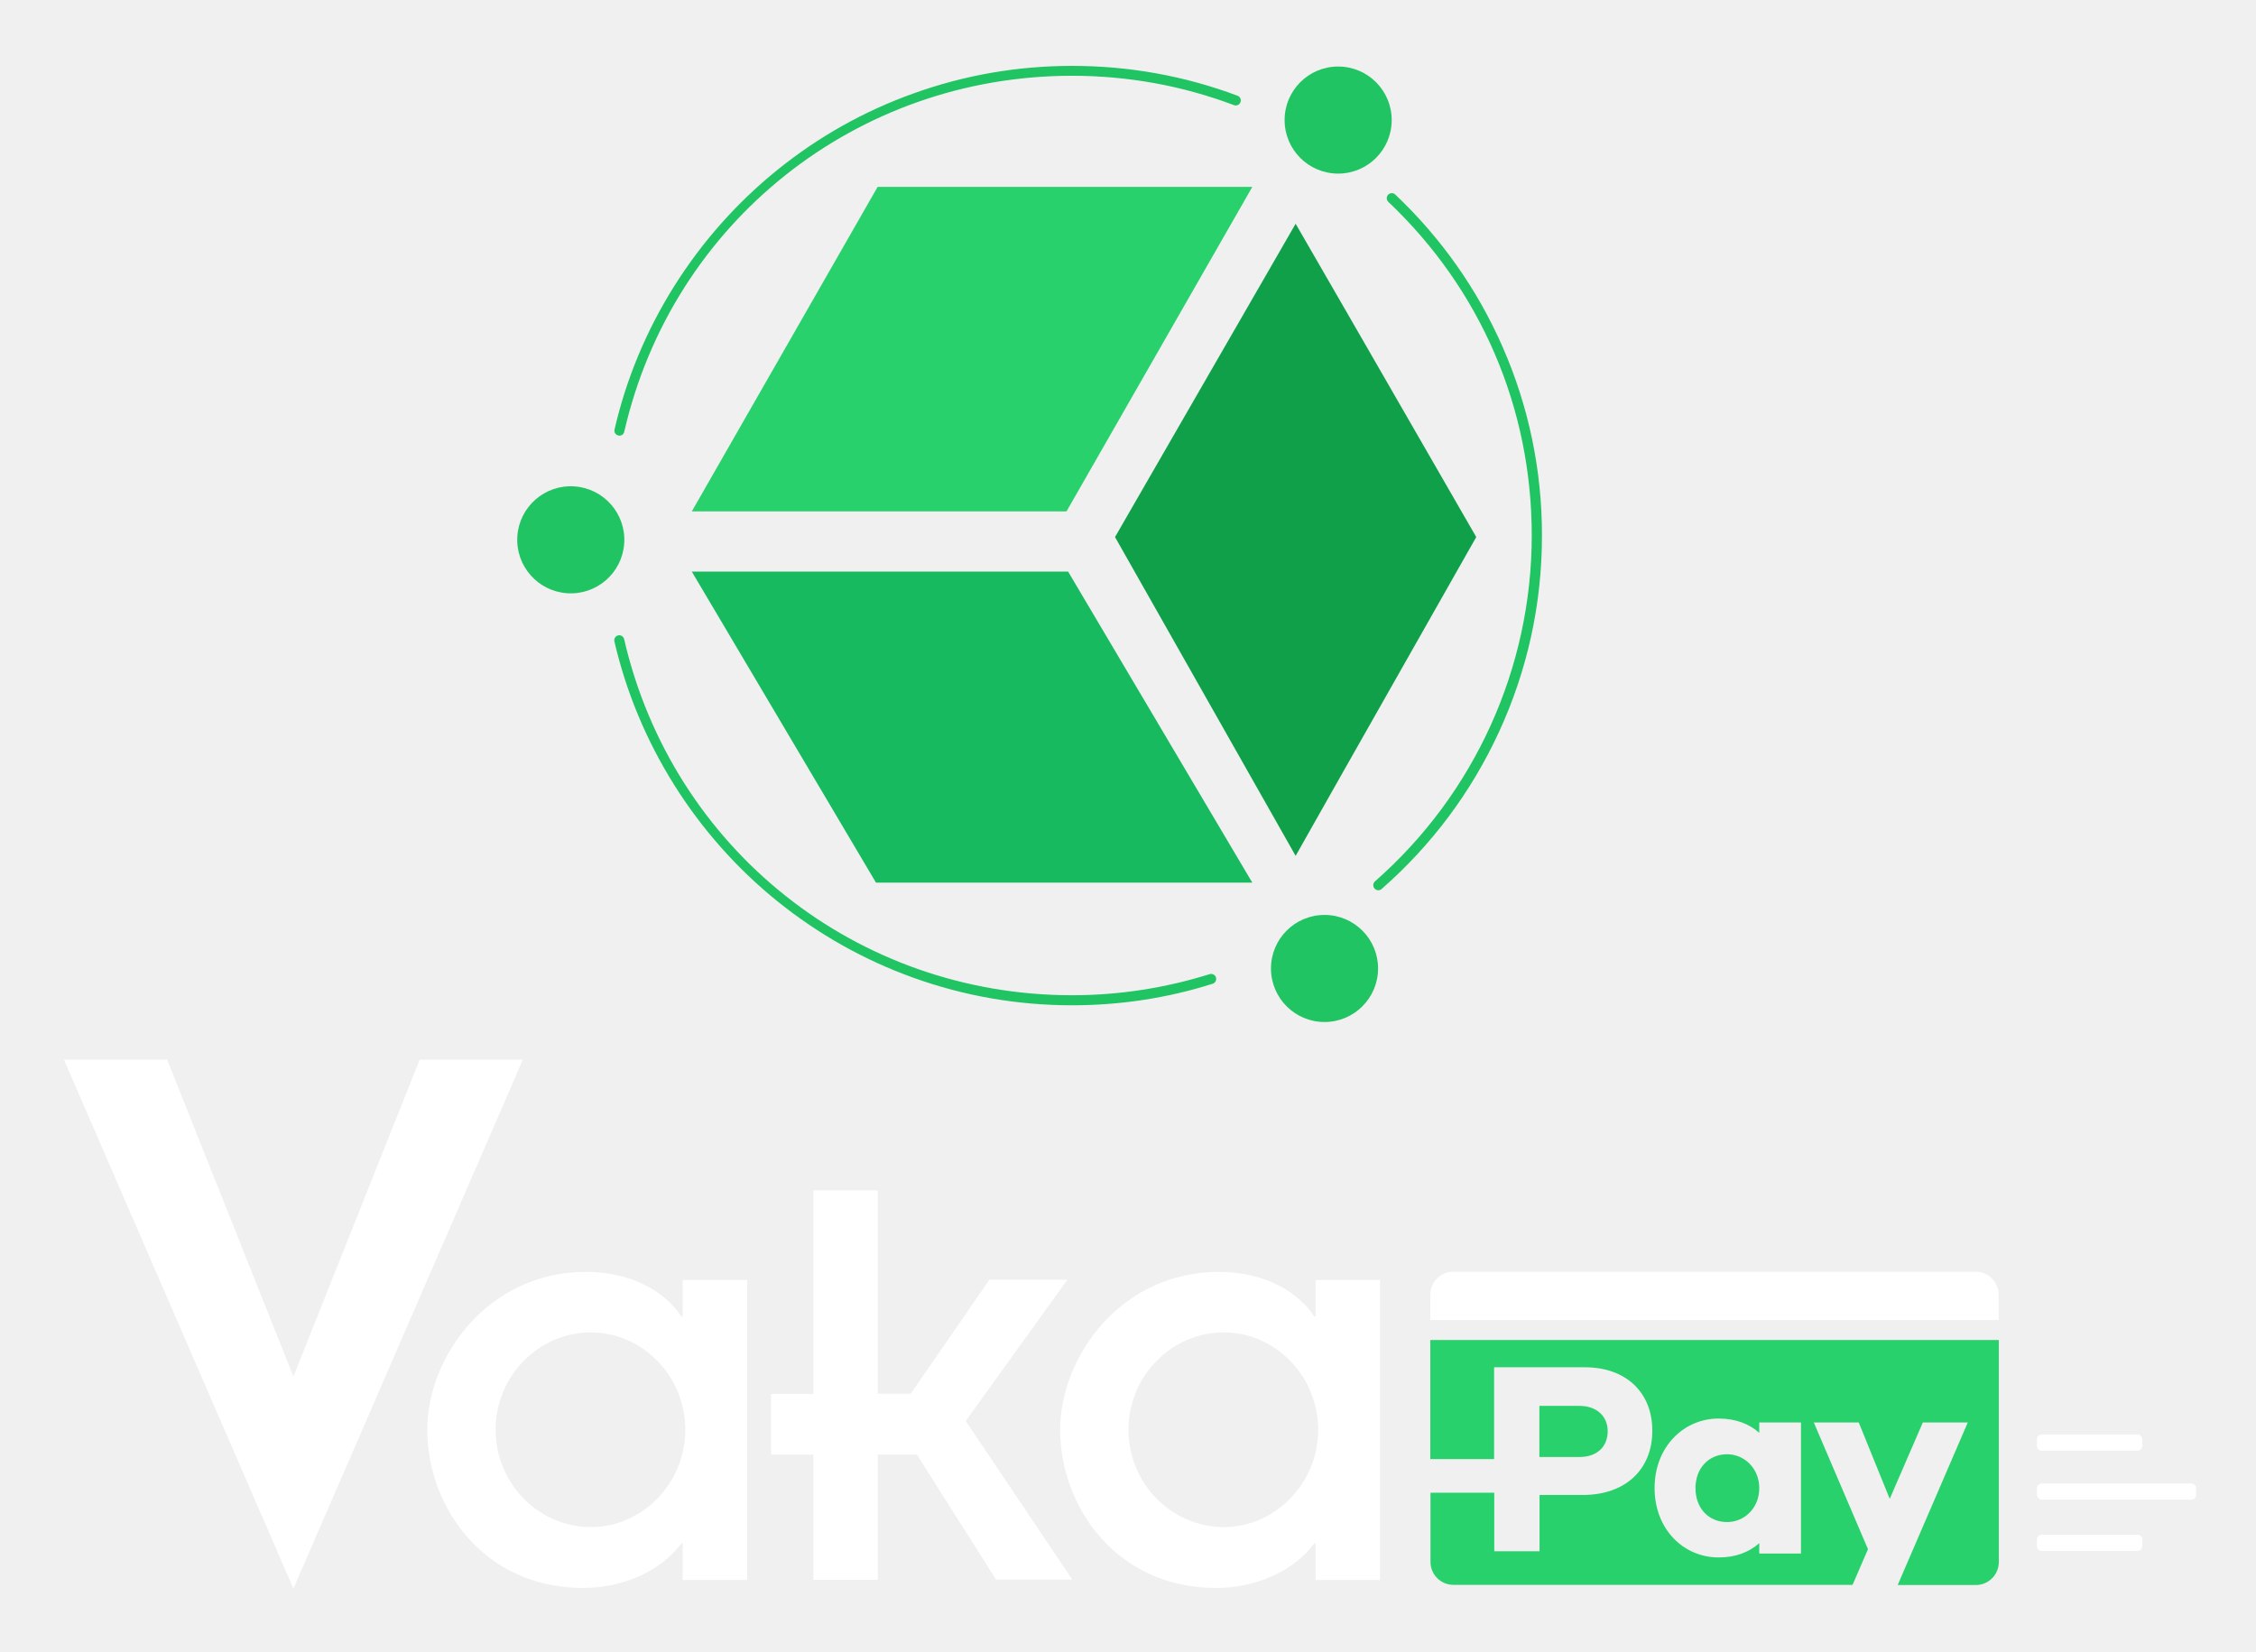
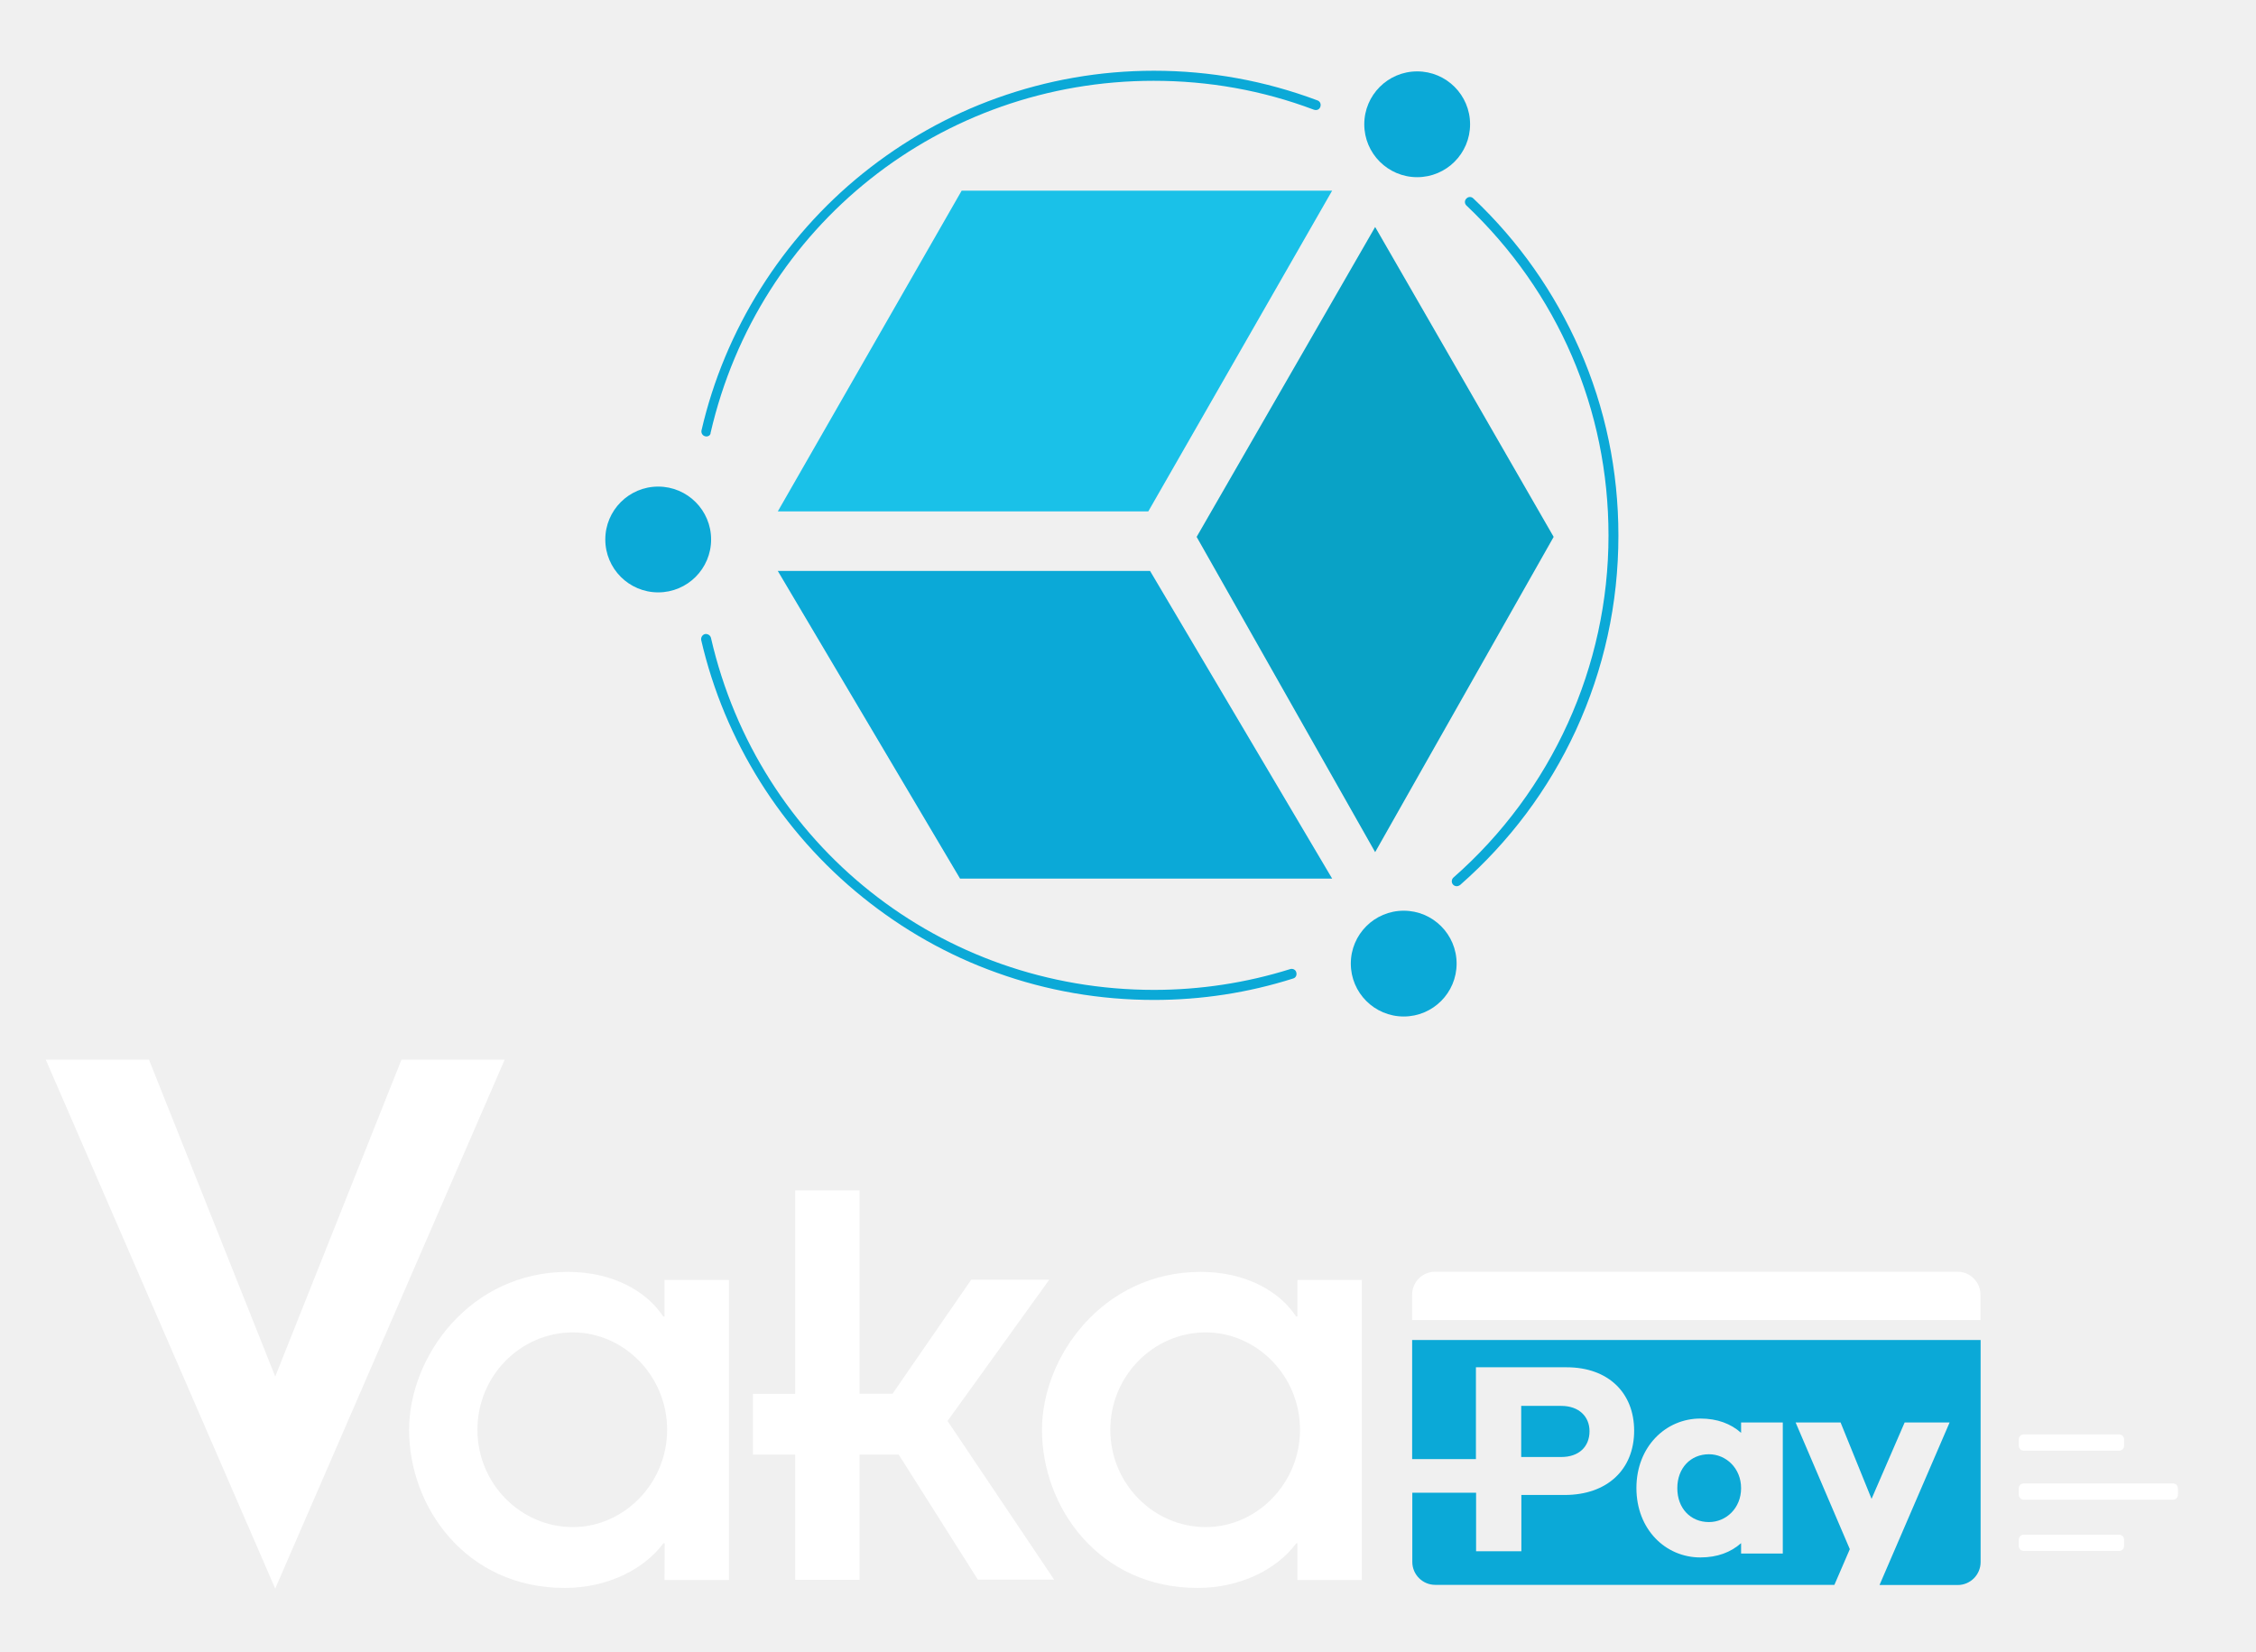
<svg xmlns="http://www.w3.org/2000/svg" version="1.1" id="Layer_1" x="0px" y="0px" viewBox="0 0 1390.2 1018" style="enable-background:new 0 0 1390.2 1018;" xml:space="preserve">
  <style type="text/css">
- 	.st0{fill:#28D16C;}
- 	.st1{fill:#18BA60;}
- 	.st2{fill:#10A04A;}
- 	.st3{fill:#20C462;}
- 	.st4{fill:#FFFFFF;}
+ 	.st0{fill:#FFFFFF;}
+ 	.st1{fill:#0BA9D7;}
+ 	.st2{fill:#1AC1E8;}
+ 	.st3{fill:#09A2C6;}
</style>
  <g>
-     <polygon class="st0" points="426.3,315.2 540.8,115.2 771.7,115.2 657.2,315.2  " />
-     <polygon class="st1" points="426.3,352.3 539.8,544 771.7,544 658.2,352.3  " />
-     <polygon class="st2" points="829.4,191.6 798.4,137.9 687.1,331 798.4,527.5 827.5,476 909.7,331  " />
-     <ellipse class="st3" cx="816.2" cy="596.9" rx="33" ry="33" />
-     <ellipse transform="matrix(6.652038e-02 -0.9978 0.9978 6.652038e-02 -3.6439 661.5961)" class="st3" cx="351.8" cy="332.7" rx="33" ry="33" />
-     <circle class="st3" cx="824.6" cy="74" r="33" />
    <g>
-       <path class="st3" d="M660.7,619.6c-33.6,0-66.5-5.7-97.9-17c-30.3-10.9-58.4-26.7-83.6-47c-50.4-40.6-86.1-97.6-100.6-160.3    c-0.4-1.7,0.7-3.3,2.3-3.7c1.7-0.4,3.3,0.7,3.7,2.3c29.8,129.2,143.3,219.5,276,219.5c28.8,0,57.3-4.4,84.8-13    c1.6-0.5,3.4,0.4,3.9,2c0.5,1.6-0.4,3.4-2,3.9C719.3,615.2,690.1,619.6,660.7,619.6z" />
+       <path class="st0" d="M28.2,653.1h63.6l77.8,195.3l77.8-195.3H311l-141.4,326L28.2,653.1z" />
+       <path class="st0" d="M409.6,951.2h-0.8c-12.6,16.8-35.5,27.5-60.8,27.5c-60.8,0-95.9-49.7-95.9-97.4c0-45.5,37.8-97.4,97.8-97.4    c27.5,0,48.5,11.8,58.8,27.5h0.8v-22.5h39.7v184.9h-39.7L409.6,951.2L409.6,951.2z M353,941.2c31.3,0,58.1-26.7,58.1-60    s-26.7-60-58.1-60c-32.1,0-58.8,26.7-58.8,60S320.9,941.2,353,941.2z" />
+       <path class="st0" d="M490,896.5h-26v-37.4h26V733.7h39.7V859H550l48.5-70.3h48.1l-62.7,87.1l65.7,97.8h-47l-48.8-77.1h-24.1v77.2    H490V896.5z" />
+       <path class="st0" d="M799.5,951.2h-0.7c-12.6,16.8-35.5,27.5-60.8,27.5c-60.8,0-95.9-49.7-95.9-97.4c0-45.5,37.8-97.4,97.8-97.4    c27.5,0,48.5,11.8,58.8,27.5h0.8v-22.5h39.7v184.9h-39.7L799.5,951.2L799.5,951.2z M743,941.2c31.3,0,58.1-26.7,58.1-60    s-26.7-60-58.1-60c-32.1,0-58.8,26.7-58.8,60S710.9,941.2,743,941.2z" />
+     </g>
+     <path class="st0" d="M1220.4,797.9c0-7.8-6.4-14.1-14.1-14.1h-322c-7.8,0-14.1,6.4-14.1,14.1v15.7h350.2L1220.4,797.9L1220.4,797.9   z" />
+     <g>
+       <path class="st0" d="M1247,894.1h58.9c1.6,0,3-1.3,3-3v-4c0-1.6-1.3-3-3-3H1247c-1.6,0-3,1.3-3,3v4    C1244.1,892.8,1245.4,894.1,1247,894.1z" />
+       <path class="st0" d="M1247,955.9h58.9c1.6,0,3-1.3,3-3v-4c0-1.6-1.3-3-3-3H1247c-1.6,0-3,1.3-3,3v4    C1244.1,954.6,1245.4,955.9,1247,955.9z" />
+       <path class="st0" d="M1247,924.3h92.1c1.6,0,3-1.3,3-3v-4c0-1.6-1.3-3-3-3H1247c-1.6,0-3,1.3-3,3v4    C1244.1,922.9,1245.4,924.3,1247,924.3z" />
    </g>
    <g>
-       <path class="st3" d="M849.3,548.7c-0.9,0-1.7-0.4-2.3-1.1c-1.1-1.3-1-3.2,0.3-4.4c61.4-53.9,96.6-131.6,96.6-213.2    c0-78.6-31.4-151.6-88.4-205.6c-1.2-1.2-1.3-3.1-0.1-4.4c1.2-1.2,3.1-1.3,4.4-0.1c28.3,26.8,50.5,58.3,66.1,93.8    c16.1,36.7,24.3,75.9,24.3,116.3c0,42.4-9,83.3-26.7,121.6c-17.1,36.9-41.3,69.3-72.1,96.3C850.7,548.5,850,548.7,849.3,548.7z" />
-     </g>
-     <g>
-       <path class="st3" d="M381.7,268.5c-0.2,0-0.5,0-0.7-0.1c-1.7-0.4-2.7-2-2.3-3.7c14.4-62.7,50.2-119.6,100.6-160.2    c25.2-20.3,53.3-36.1,83.6-46.9c31.3-11.3,64.2-17,97.8-17c35.1,0,69.4,6.2,101.9,18.4c1.6,0.6,2.4,2.4,1.8,4    c-0.6,1.6-2.4,2.4-4,1.8c-31.8-12-65.4-18.1-99.8-18.1c-132.7,0-246.2,90.2-275.9,219.3C384.4,267.6,383.1,268.5,381.7,268.5z" />
+       <path class="st1" d="M1053.1,896.3c-11.3,0-19.5,8.5-19.5,20.9c0,12.5,8.2,20.9,19.5,20.9c10.4,0,19.8-8.4,19.8-20.9    C1072.9,904.8,1063.5,896.3,1053.1,896.3z" />
+       <path class="st1" d="M870.2,825.9v73.4h39.3v-56.6h55.9c25.6,0,41.6,15.7,41.6,39.1c0,23.9-16.6,39.6-42.8,39.6h-26.7v34.7h-27.9    V920h-39.3v42.7c0,7.8,6.4,14.1,14.1,14.1h246l9.5-22l-33.4-78.1h27.7l19.1,47.1l20.4-47.1h27.7l-43.2,100.2h48.2    c7.8,0,14.1-6.4,14.1-14.1V825.9H870.2z M1098.6,957.5h-25.7v-6.4c-6.3,5.6-14.6,8.8-25.1,8.8c-21.4,0-39.4-17.2-39.4-42.8    c0-25.4,18-42.8,39.4-42.8c10.5,0,18.8,3.2,25.1,8.8v-6.4h25.7V957.5z" />
+       <path class="st1" d="M962.1,898c10.8,0,17.4-6.3,17.4-15.9c0-9.1-6.6-15.6-17.4-15.6h-24.7V898H962.1z" />
    </g>
  </g>
  <g>
-     <path class="st4" d="M39.4,653.1H103l77.8,195.3l77.8-195.3h63.6L180.8,979.1L39.4,653.1z" />
-     <path class="st4" d="M420.8,951.2H420c-12.6,16.8-35.5,27.5-60.8,27.5c-60.8,0-95.9-49.7-95.9-97.4c0-45.5,37.8-97.4,97.8-97.4   c27.5,0,48.5,11.8,58.8,27.5h0.8v-22.5h39.7v184.9h-39.7V951.2z M364.2,941.2c31.3,0,58.1-26.7,58.1-60s-26.7-60-58.1-60   c-32.1,0-58.8,26.7-58.8,60S332.1,941.2,364.2,941.2z" />
-     <path class="st4" d="M501.2,896.5h-26v-37.4h26V733.7h39.7v125.3h20.3l48.5-70.3h48.1l-62.7,87.1l65.7,97.8h-47L565,896.5h-24.1   v77.2h-39.7V896.5z" />
-     <path class="st4" d="M810.7,951.2H810c-12.6,16.8-35.5,27.5-60.8,27.5c-60.8,0-95.9-49.7-95.9-97.4c0-45.5,37.8-97.4,97.8-97.4   c27.5,0,48.5,11.8,58.8,27.5h0.8v-22.5h39.7v184.9h-39.7V951.2z M754.2,941.2c31.3,0,58.1-26.7,58.1-60s-26.7-60-58.1-60   c-32.1,0-58.8,26.7-58.8,60S722.1,941.2,754.2,941.2z" />
-   </g>
-   <path class="st4" d="M1231.6,797.9c0-7.8-6.4-14.1-14.1-14.1h-322c-7.8,0-14.1,6.4-14.1,14.1v15.7l350.2,0V797.9z" />
-   <g>
-     <path class="st4" d="M1258.2,894.1h58.9c1.6,0,3-1.3,3-3v-4c0-1.6-1.3-3-3-3h-58.9c-1.6,0-3,1.3-3,3v4   C1255.3,892.8,1256.6,894.1,1258.2,894.1z" />
-     <path class="st4" d="M1258.2,955.9h58.9c1.6,0,3-1.3,3-3v-4c0-1.6-1.3-3-3-3h-58.9c-1.6,0-3,1.3-3,3v4   C1255.3,954.6,1256.6,955.9,1258.2,955.9z" />
-     <path class="st4" d="M1258.2,924.3h92.1c1.6,0,3-1.3,3-3v-4c0-1.6-1.3-3-3-3h-92.1c-1.6,0-3,1.3-3,3v4   C1255.3,922.9,1256.6,924.3,1258.2,924.3z" />
-   </g>
-   <g>
-     <path class="st0" d="M1064.3,896.3c-11.3,0-19.5,8.5-19.5,20.9c0,12.5,8.2,20.9,19.5,20.9c10.4,0,19.8-8.4,19.8-20.9   C1084.1,904.8,1074.7,896.3,1064.3,896.3z" />
-     <path class="st0" d="M881.4,825.9v73.4l39.3,0v-56.6h55.9c25.6,0,41.6,15.7,41.6,39.1c0,23.9-16.6,39.6-42.8,39.6h-26.7l0,34.7   h-27.9V920l-39.3,0v42.7c0,7.8,6.4,14.1,14.1,14.1h246l9.5-22l-33.4-78.1h27.7l19.1,47.1l20.4-47.1h27.7l-43.2,100.2h48.2   c7.8,0,14.1-6.4,14.1-14.1V825.9L881.4,825.9z M1109.8,957.5h-25.7l0-6.4c-6.3,5.6-14.6,8.8-25.1,8.8c-21.4,0-39.4-17.2-39.4-42.8   c0-25.4,18-42.8,39.4-42.8c10.5,0,18.8,3.2,25.1,8.8l0-6.4h25.7L1109.8,957.5z" />
-     <path class="st0" d="M973.3,898c10.8,0,17.4-6.3,17.4-15.9c0-9.1-6.6-15.6-17.4-15.6h-24.7l0,31.5H973.3z" />
+     <polygon class="st2" points="479.3,315.2 592.6,117.5 820.9,117.5 707.6,315.2  " />
+     <polygon class="st1" points="479.3,351.9 591.6,541.5 820.9,541.5 708.7,351.9  " />
+     <polygon class="st3" points="878,193 847.4,139.9 737.4,330.9 847.4,525.2 876.2,474.3 957.4,330.9  " />
+     <ellipse class="st1" cx="865" cy="593.9" rx="32.6" ry="32.6" />
+     <ellipse class="st1" cx="405.6" cy="332.5" rx="32.6" ry="32.6" />
+     <circle class="st1" cx="873.3" cy="76.6" r="32.6" />
+     <g>
+       <path class="st1" d="M711.1,616.3c-33.2,0-65.9-5.6-96.9-16.8c-30-10.7-57.8-26.5-82.6-46.5c-49.9-40.2-85.2-96.5-99.5-158.5    c-0.3-1.6,0.7-3.3,2.3-3.7c1.6-0.3,3.3,0.7,3.7,2.3c29.4,127.9,141.7,217,273,217c28.4,0,56.8-4.3,83.9-12.8    c1.6-0.5,3.4,0.3,3.8,2c0.5,1.6-0.3,3.4-2,3.8C769.1,611.9,740.3,616.3,711.1,616.3z" />
+     </g>
+     <g>
+       <path class="st1" d="M897.7,546.2c-0.8,0-1.7-0.3-2.3-1c-1.2-1.3-0.9-3.3,0.2-4.3c60.7-53.3,95.6-130.2,95.6-210.8    c0-77.7-31.1-149.9-87.5-203.4c-1.3-1.2-1.3-3.1-0.1-4.3c1.2-1.3,3.1-1.3,4.3-0.1c28,26.5,49.9,57.7,65.4,92.8    c16,36.4,24,75.1,24,115c0,42-8.9,82.4-26.3,120.2c-16.9,36.5-40.9,68.5-71.3,95.2C899.1,545.9,898.4,546.2,897.7,546.2z" />
+     </g>
+     <g>
+       <path class="st1" d="M435.3,269c-0.2,0-0.5,0-0.7-0.1c-1.6-0.3-2.7-2-2.3-3.7c14.3-62,49.7-118.3,99.5-158.4    c24.9-20,52.7-35.7,82.6-46.4c31-11.1,63.5-16.8,96.7-16.8c34.7,0,68.6,6.2,100.8,18.3c1.6,0.6,2.3,2.3,1.7,4s-2.3,2.3-4,1.7    c-31.5-11.9-64.7-17.8-98.7-17.8c-131.2,0-243.5,89.2-273,216.9C437.9,268.1,436.7,269,435.3,269z" />
+     </g>
  </g>
</svg>
